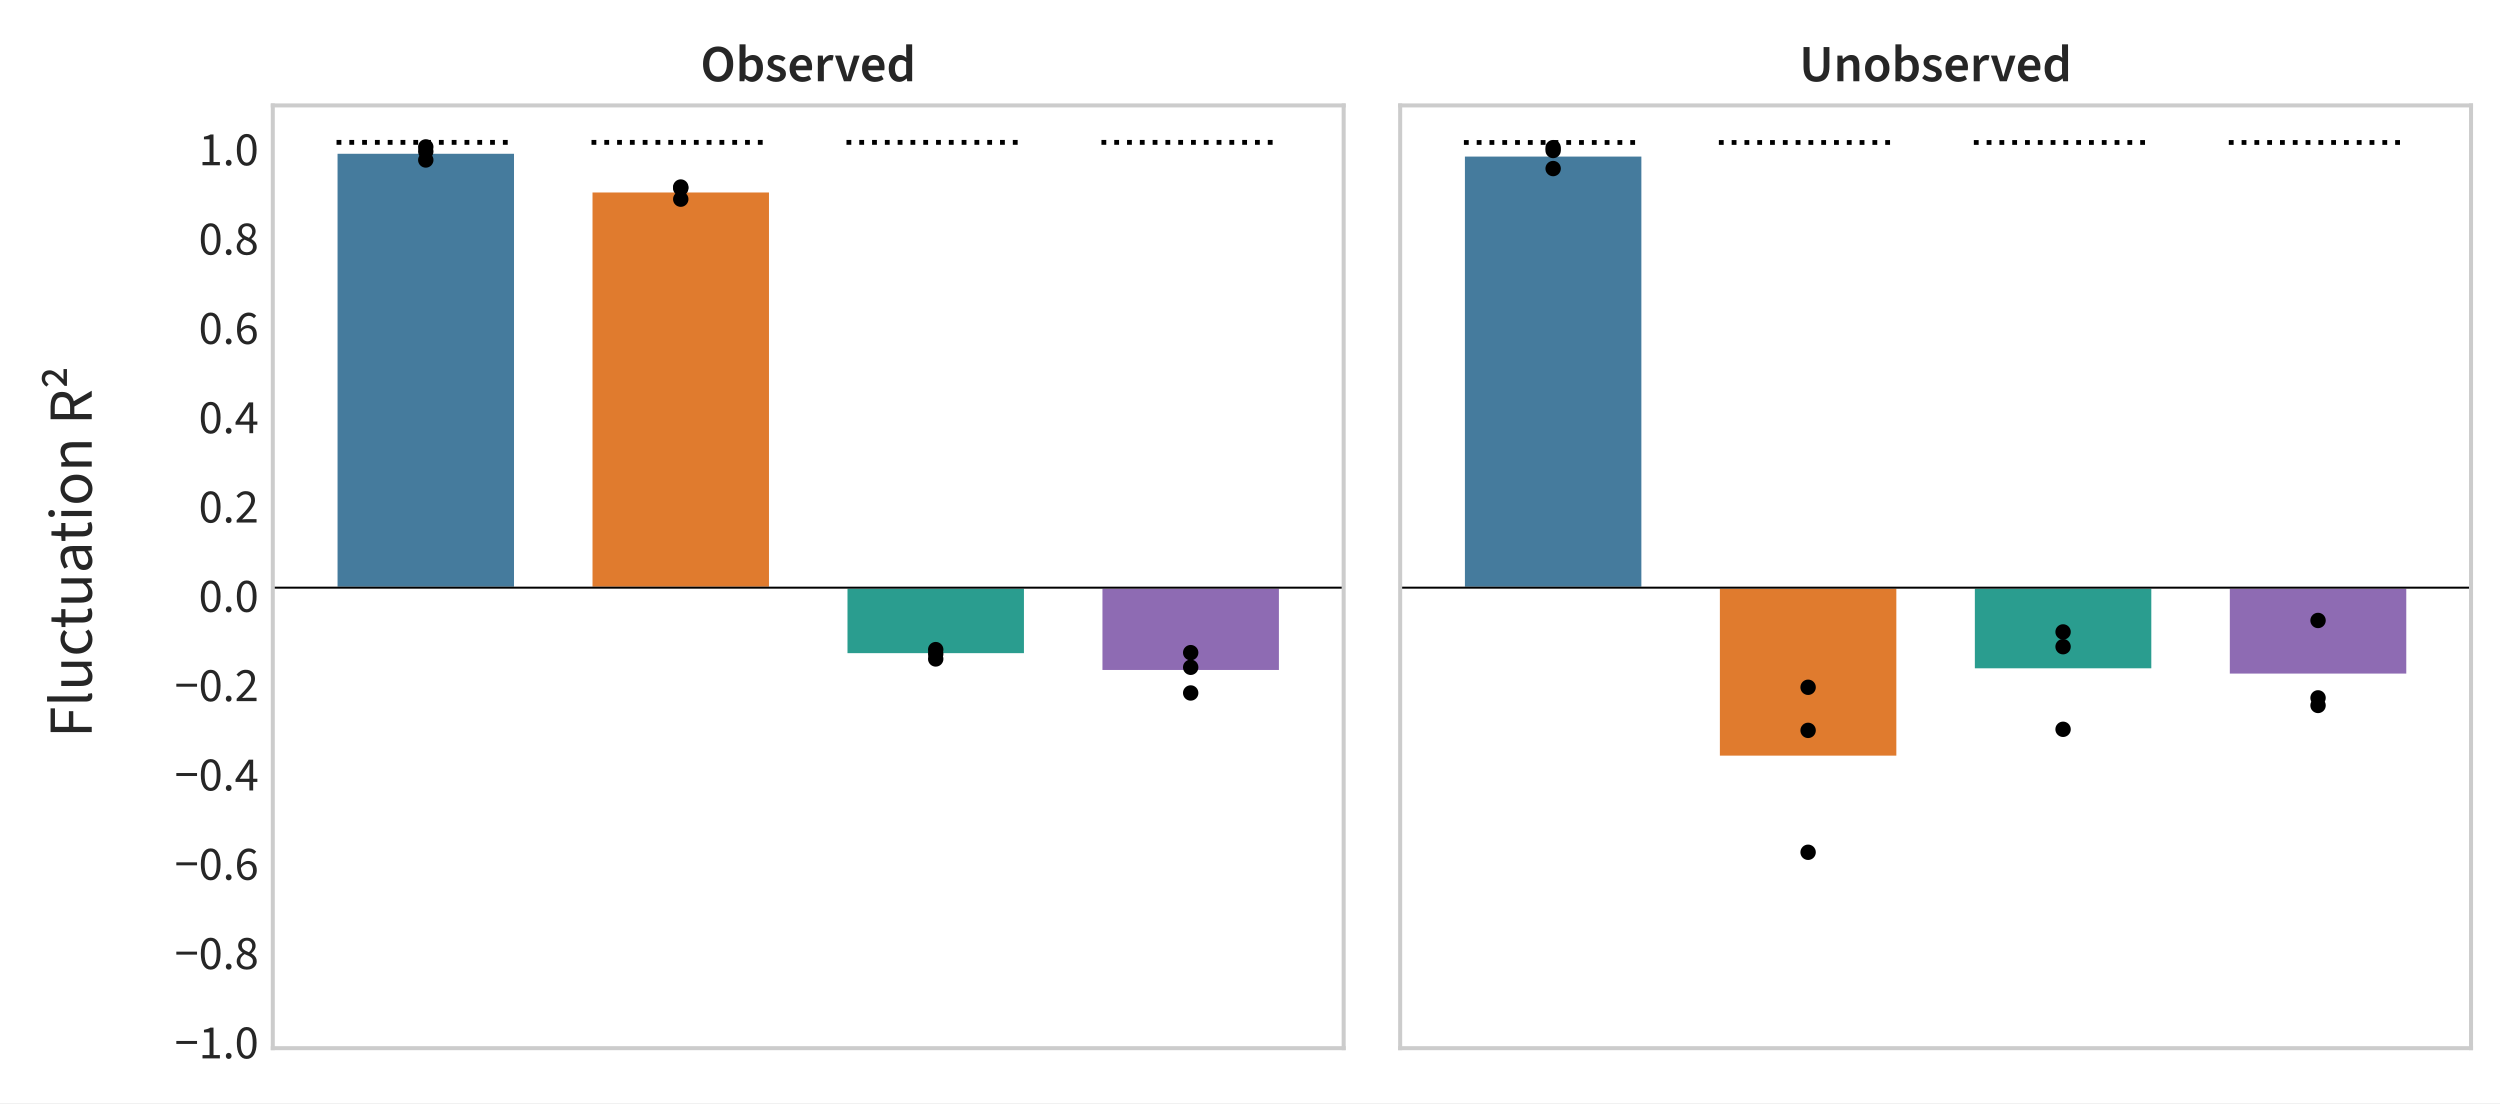
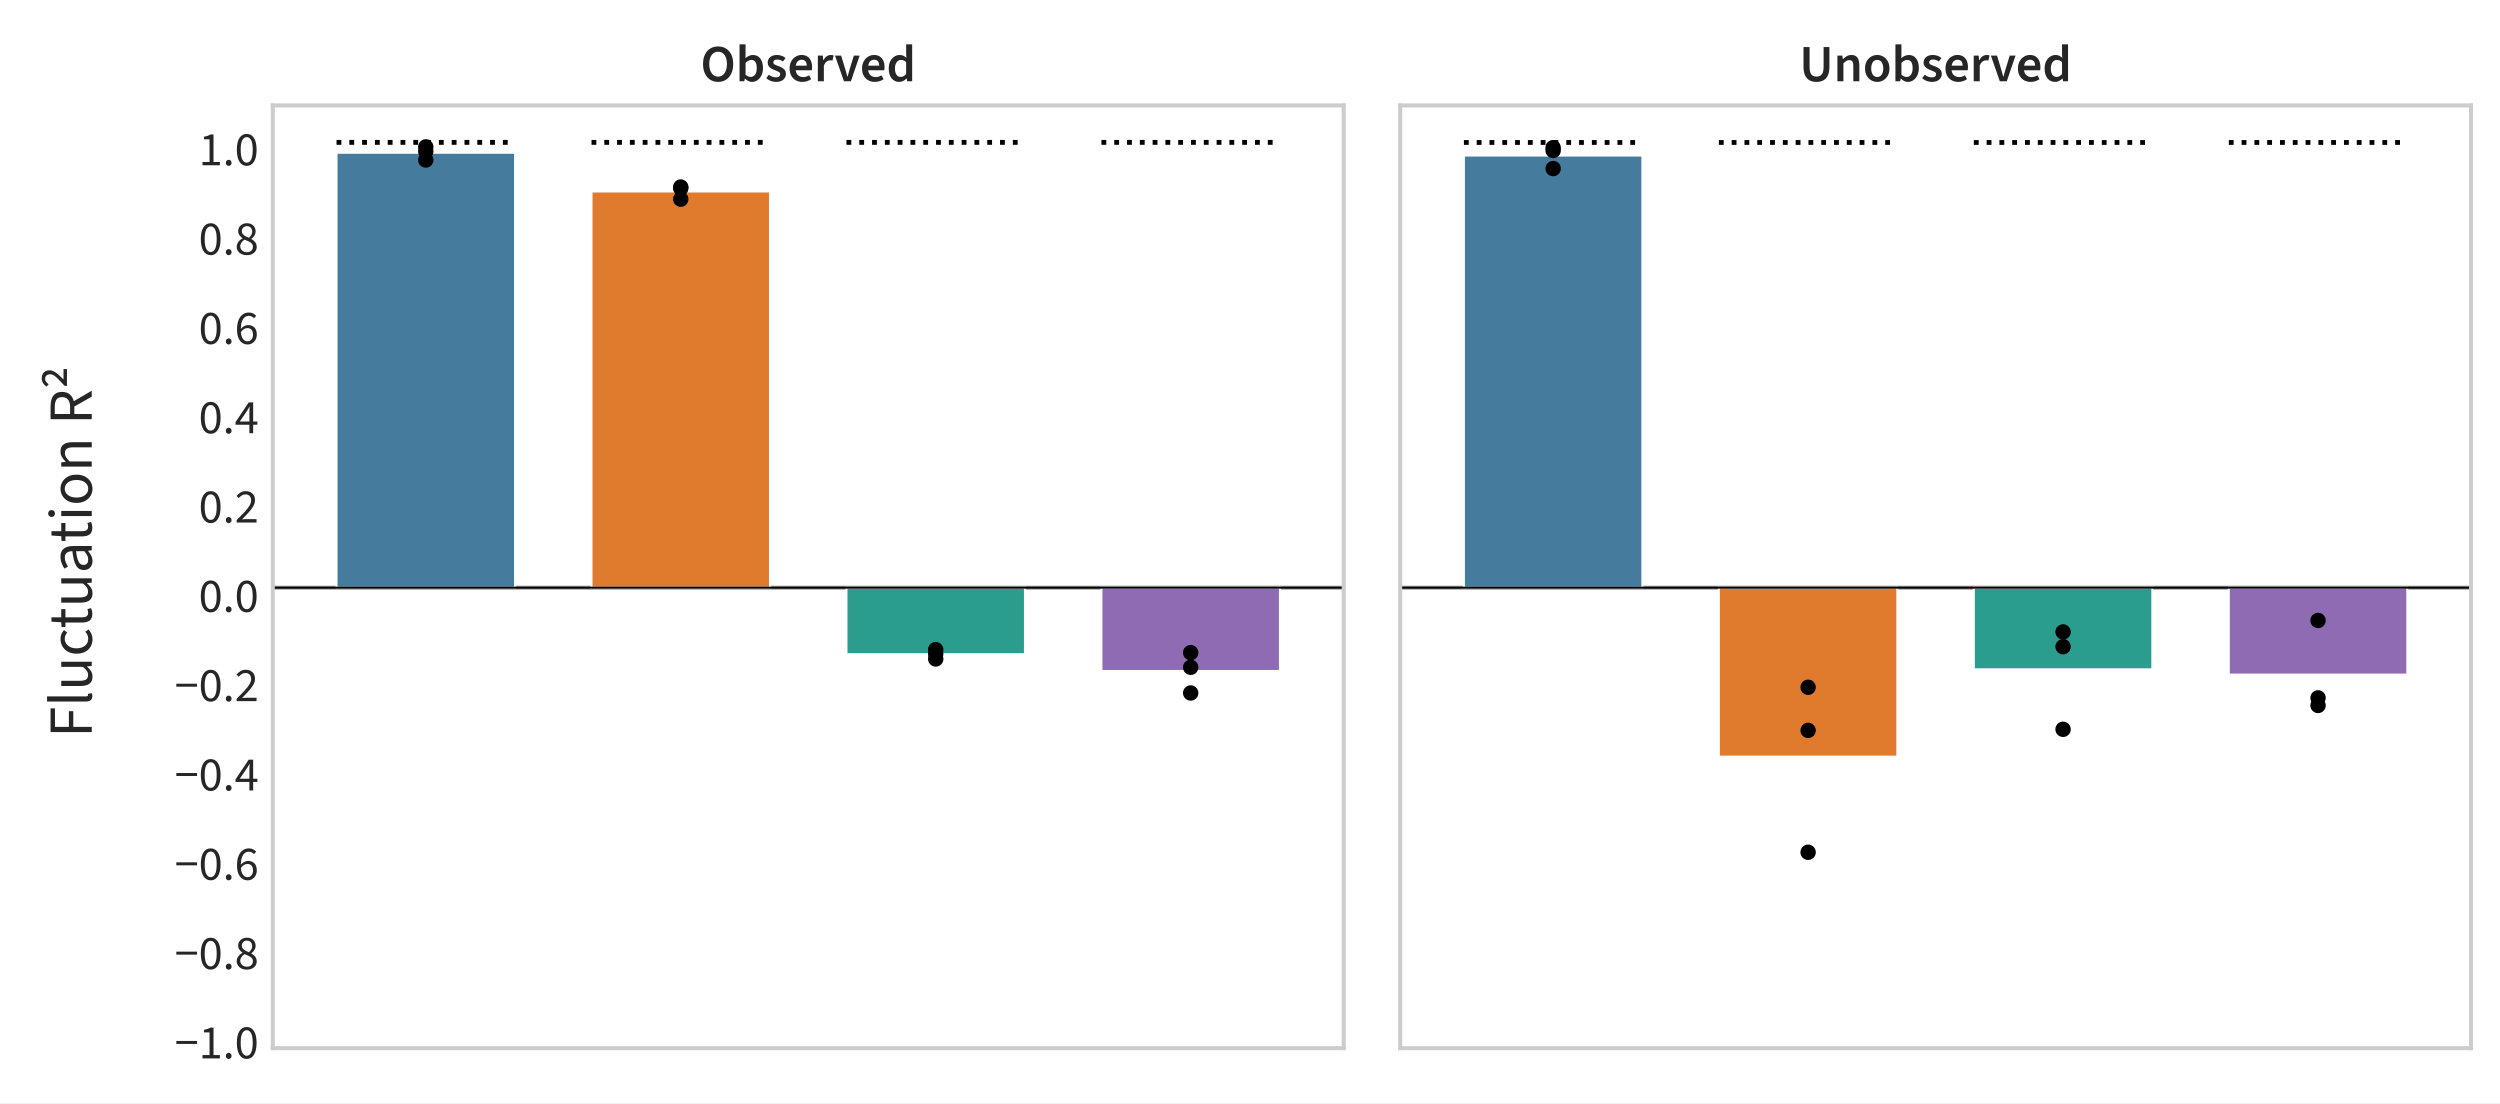
<svg xmlns="http://www.w3.org/2000/svg" xmlns:xlink="http://www.w3.org/1999/xlink" width="621.288pt" height="274.135pt" viewBox="0 0 621.288 274.135" version="1.1">
  <defs>
    <style type="text/css">*{stroke-linejoin: round; stroke-linecap: butt}</style>
  </defs>
  <g id="figure_1">
    <g id="patch_1">
      <path d="M 0 274.135  L 621.288 274.135  L 621.288 0  L 0 0  z " style="fill: #ffffff" />
    </g>
    <g id="axes_1">
      <g id="patch_2">
        <path d="M 67.794 260.486  L 333.921 260.486  L 333.921 26.2  L 67.794 26.2  z " style="fill: #ffffff" />
      </g>
+       <g id="line2d_1">
+         <path d="M 67.794 146.05  L 333.921 146.05  " clip-path="url(#p1974d53596)" style="fill: none; stroke: #9e9e9e; stroke-linecap: round" />
+       </g>
      <g id="matplotlib.axis_1">
        <g id="xtick_1">
-           <g id="line2d_1" />
+           <g id="line2d_2" />
        </g>
        <g id="xtick_2">
-           <g id="line2d_2" />
+           <g id="line2d_3" />
        </g>
        <g id="xtick_3">
-           <g id="line2d_3" />
+           <g id="line2d_4" />
        </g>
        <g id="xtick_4">
-           <g id="line2d_4" />
+           <g id="line2d_5" />
        </g>
      </g>
      <g id="matplotlib.axis_2">
        <g id="ytick_1">
-           <g id="line2d_5" />
+           <g id="line2d_6" />
          <g id="text_1">
            <g style="fill: #262626" transform="translate(43.41172 263.0229) scale(0.12 -0.12)">
              <defs>
                <path id="SourceSans3-Regular-873" d="M 218 1914  L 218 2310  L 2963 2310  L 2963 1914  L 218 1914  z " transform="scale(0.015625)" />
                <path id="SourceSans3-Regular-536" d="M 506 0  L 506 435  L 1440 435  L 1440 3443  L 698 3443  L 698 3782  Q 979 3834 1187 3907  Q 1395 3981 1562 4083  L 1965 4083  L 1965 435  L 2810 435  L 2810 0  L 506 0  z " transform="scale(0.015625)" />
                <path id="SourceSans3-Regular-56b" d="M 800 -77  Q 640 -77 528 35  Q 416 147 416 320  Q 416 506 528 618  Q 640 730 800 730  Q 954 730 1066 618  Q 1178 506 1178 320  Q 1178 147 1066 35  Q 954 -77 800 -77  z " transform="scale(0.015625)" />
                <path id="SourceSans3-Regular-535" d="M 1594 -77  Q 979 -77 630 476  Q 282 1030 282 2054  Q 282 3085 630 3622  Q 979 4160 1594 4160  Q 2202 4160 2550 3622  Q 2899 3085 2899 2054  Q 2899 1030 2550 476  Q 2202 -77 1594 -77  z M 1594 346  Q 1952 346 2169 752  Q 2387 1158 2387 2054  Q 2387 2950 2169 3344  Q 1952 3738 1594 3738  Q 1235 3738 1014 3344  Q 794 2950 794 2054  Q 794 1158 1014 752  Q 1235 346 1594 346  z " transform="scale(0.015625)" />
              </defs>
              <use xlink:href="#SourceSans3-Regular-873" />
              <use xlink:href="#SourceSans3-Regular-536" transform="translate(49.70312 0)" />
              <use xlink:href="#SourceSans3-Regular-56b" transform="translate(99.40625 0)" />
              <use xlink:href="#SourceSans3-Regular-535" transform="translate(124.3125 0)" />
            </g>
          </g>
        </g>
        <g id="ytick_2">
-           <g id="line2d_6" />
+           <g id="line2d_7" />
          <g id="text_2">
            <g style="fill: #262626" transform="translate(43.41172 240.8284) scale(0.12 -0.12)">
              <defs>
                <path id="SourceSans3-Regular-53d" d="M 1600 -77  Q 1216 -77 915 67  Q 614 211 438 467  Q 262 723 262 1043  Q 262 1312 374 1520  Q 486 1728 662 1885  Q 838 2042 1030 2144  L 1030 2170  Q 806 2330 633 2560  Q 461 2790 461 3110  Q 461 3424 614 3661  Q 768 3898 1030 4029  Q 1293 4160 1619 4160  Q 2150 4160 2460 3853  Q 2771 3546 2771 3072  Q 2771 2861 2681 2672  Q 2592 2483 2464 2332  Q 2336 2182 2208 2086  L 2208 2061  Q 2394 1958 2554 1817  Q 2714 1677 2816 1481  Q 2918 1286 2918 1011  Q 2918 710 2755 460  Q 2592 211 2294 67  Q 1997 -77 1600 -77  z M 1888 2227  Q 2093 2413 2205 2617  Q 2317 2822 2317 3046  Q 2317 3347 2131 3558  Q 1946 3770 1606 3770  Q 1325 3770 1136 3590  Q 947 3411 947 3110  Q 947 2867 1078 2707  Q 1210 2547 1427 2435  Q 1645 2323 1888 2227  z M 1613 314  Q 1971 314 2192 515  Q 2413 717 2413 1030  Q 2413 1293 2259 1459  Q 2106 1626 1853 1747  Q 1600 1869 1306 1984  Q 1062 1824 899 1600  Q 736 1376 736 1094  Q 736 755 989 534  Q 1242 314 1613 314  z " transform="scale(0.015625)" />
              </defs>
              <use xlink:href="#SourceSans3-Regular-873" />
              <use xlink:href="#SourceSans3-Regular-535" transform="translate(49.70312 0)" />
              <use xlink:href="#SourceSans3-Regular-56b" transform="translate(99.40625 0)" />
              <use xlink:href="#SourceSans3-Regular-53d" transform="translate(124.3125 0)" />
            </g>
          </g>
        </g>
        <g id="ytick_3">
-           <g id="line2d_7" />
+           <g id="line2d_8" />
          <g id="text_3">
            <g style="fill: #262626" transform="translate(43.41172 218.6339) scale(0.12 -0.12)">
              <defs>
                <path id="SourceSans3-Regular-53b" d="M 1670 2099  Q 1472 2099 1241 1971  Q 1011 1843 819 1562  Q 870 966 1097 652  Q 1325 339 1715 339  Q 2016 339 2221 585  Q 2426 832 2426 1235  Q 2426 1632 2237 1865  Q 2048 2099 1670 2099  z M 1715 -77  Q 1318 -77 998 140  Q 678 358 492 796  Q 307 1235 307 1888  Q 307 2707 528 3206  Q 749 3706 1104 3933  Q 1459 4160 1862 4160  Q 2195 4160 2435 4035  Q 2675 3910 2848 3725  L 2554 3398  Q 2432 3546 2253 3632  Q 2074 3718 1882 3718  Q 1594 3718 1357 3555  Q 1120 3392 969 3011  Q 819 2630 806 1984  Q 998 2221 1254 2358  Q 1510 2496 1760 2496  Q 2291 2496 2608 2179  Q 2925 1862 2925 1235  Q 2925 845 2758 550  Q 2592 256 2320 89  Q 2048 -77 1715 -77  z " transform="scale(0.015625)" />
              </defs>
              <use xlink:href="#SourceSans3-Regular-873" />
              <use xlink:href="#SourceSans3-Regular-535" transform="translate(49.70312 0)" />
              <use xlink:href="#SourceSans3-Regular-56b" transform="translate(99.40625 0)" />
              <use xlink:href="#SourceSans3-Regular-53b" transform="translate(124.3125 0)" />
            </g>
          </g>
        </g>
        <g id="ytick_4">
-           <g id="line2d_8" />
+           <g id="line2d_9" />
          <g id="text_4">
            <g style="fill: #262626" transform="translate(43.41172 196.4394) scale(0.12 -0.12)">
              <defs>
                <path id="SourceSans3-Regular-539" d="M 666 1549  L 1946 1549  L 1946 2733  Q 1946 2899 1958 3129  Q 1971 3360 1978 3520  L 1952 3520  Q 1875 3373 1792 3232  Q 1709 3091 1619 2944  L 666 1549  z M 1946 0  L 1946 1126  L 109 1126  L 109 1472  L 1856 4083  L 2445 4083  L 2445 1549  L 3002 1549  L 3002 1126  L 2445 1126  L 2445 0  L 1946 0  z " transform="scale(0.015625)" />
              </defs>
              <use xlink:href="#SourceSans3-Regular-873" />
              <use xlink:href="#SourceSans3-Regular-535" transform="translate(49.70312 0)" />
              <use xlink:href="#SourceSans3-Regular-56b" transform="translate(99.40625 0)" />
              <use xlink:href="#SourceSans3-Regular-539" transform="translate(124.3125 0)" />
            </g>
          </g>
        </g>
        <g id="ytick_5">
-           <g id="line2d_9" />
+           <g id="line2d_10" />
          <g id="text_5">
            <g style="fill: #262626" transform="translate(43.41172 174.2448) scale(0.12 -0.12)">
              <defs>
                <path id="SourceSans3-Regular-537" d="M 256 0  L 256 320  Q 870 922 1299 1386  Q 1728 1850 1952 2227  Q 2176 2605 2176 2931  Q 2176 3283 1984 3507  Q 1792 3731 1402 3731  Q 1146 3731 928 3587  Q 710 3443 531 3238  L 237 3526  Q 493 3814 784 3987  Q 1075 4160 1466 4160  Q 2035 4160 2361 3830  Q 2688 3501 2688 2963  Q 2688 2566 2467 2176  Q 2246 1786 1862 1357  Q 1478 928 979 416  Q 1146 429 1325 441  Q 1504 454 1664 454  L 2893 454  L 2893 0  L 256 0  z " transform="scale(0.015625)" />
              </defs>
              <use xlink:href="#SourceSans3-Regular-873" />
              <use xlink:href="#SourceSans3-Regular-535" transform="translate(49.70312 0)" />
              <use xlink:href="#SourceSans3-Regular-56b" transform="translate(99.40625 0)" />
              <use xlink:href="#SourceSans3-Regular-537" transform="translate(124.3125 0)" />
            </g>
          </g>
        </g>
        <g id="ytick_6">
-           <g id="line2d_10" />
+           <g id="line2d_11" />
          <g id="text_6">
            <g style="fill: #262626" transform="translate(49.3761 152.0503) scale(0.12 -0.12)">
              <use xlink:href="#SourceSans3-Regular-535" />
              <use xlink:href="#SourceSans3-Regular-56b" transform="translate(49.70312 0)" />
              <use xlink:href="#SourceSans3-Regular-535" transform="translate(74.60938 0)" />
            </g>
          </g>
        </g>
        <g id="ytick_7">
-           <g id="line2d_11" />
+           <g id="line2d_12" />
          <g id="text_7">
            <g style="fill: #262626" transform="translate(49.3761 129.8558) scale(0.12 -0.12)">
              <use xlink:href="#SourceSans3-Regular-535" />
              <use xlink:href="#SourceSans3-Regular-56b" transform="translate(49.70312 0)" />
              <use xlink:href="#SourceSans3-Regular-537" transform="translate(74.60938 0)" />
            </g>
          </g>
        </g>
        <g id="ytick_8">
-           <g id="line2d_12" />
+           <g id="line2d_13" />
          <g id="text_8">
            <g style="fill: #262626" transform="translate(49.3761 107.6613) scale(0.12 -0.12)">
              <use xlink:href="#SourceSans3-Regular-535" />
              <use xlink:href="#SourceSans3-Regular-56b" transform="translate(49.70312 0)" />
              <use xlink:href="#SourceSans3-Regular-539" transform="translate(74.60938 0)" />
            </g>
          </g>
        </g>
        <g id="ytick_9">
-           <g id="line2d_13" />
+           <g id="line2d_14" />
          <g id="text_9">
            <g style="fill: #262626" transform="translate(49.3761 85.46682) scale(0.12 -0.12)">
              <use xlink:href="#SourceSans3-Regular-535" />
              <use xlink:href="#SourceSans3-Regular-56b" transform="translate(49.70312 0)" />
              <use xlink:href="#SourceSans3-Regular-53b" transform="translate(74.60938 0)" />
            </g>
          </g>
        </g>
        <g id="ytick_10">
-           <g id="line2d_14" />
+           <g id="line2d_15" />
          <g id="text_10">
            <g style="fill: #262626" transform="translate(49.3761 63.27231) scale(0.12 -0.12)">
              <use xlink:href="#SourceSans3-Regular-535" />
              <use xlink:href="#SourceSans3-Regular-56b" transform="translate(49.70312 0)" />
              <use xlink:href="#SourceSans3-Regular-53d" transform="translate(74.60938 0)" />
            </g>
          </g>
        </g>
        <g id="ytick_11">
-           <g id="line2d_15" />
+           <g id="line2d_16" />
          <g id="text_11">
            <g style="fill: #262626" transform="translate(49.3761 41.0778) scale(0.12 -0.12)">
              <use xlink:href="#SourceSans3-Regular-536" />
              <use xlink:href="#SourceSans3-Regular-56b" transform="translate(49.70312 0)" />
              <use xlink:href="#SourceSans3-Regular-535" transform="translate(74.60938 0)" />
            </g>
          </g>
        </g>
      </g>
      <g id="patch_3">
-         <path d="M 83.635 146.05  L 127.989 146.05  L 127.989 37.966  L 83.635 37.966  z " clip-path="url(#p32237f4e9d)" style="fill: #457b9d; stroke: #ffffff; stroke-width: 0.5; stroke-linejoin: miter" />
+         <path d="M 83.635 146.05  L 127.989 146.05  L 127.989 37.966  L 83.635 37.966  z " clip-path="url(#p1974d53596)" style="fill: #457b9d; stroke: #ffffff; stroke-width: 0.5; stroke-linejoin: miter" />
      </g>
      <g id="patch_4">
-         <path d="M 146.998 146.05  L 191.353 146.05  L 191.353 47.585  L 146.998 47.585  z " clip-path="url(#p32237f4e9d)" style="fill: #e07b2e; stroke: #ffffff; stroke-width: 0.5; stroke-linejoin: miter" />
+         <path d="M 146.998 146.05  L 191.353 146.05  L 191.353 47.585  L 146.998 47.585  z " clip-path="url(#p1974d53596)" style="fill: #e07b2e; stroke: #ffffff; stroke-width: 0.5; stroke-linejoin: miter" />
      </g>
      <g id="patch_5">
-         <path d="M 210.362 146.05  L 254.716 146.05  L 254.716 162.569  L 210.362 162.569  z " clip-path="url(#p32237f4e9d)" style="fill: #2a9d8f; stroke: #ffffff; stroke-width: 0.5; stroke-linejoin: miter" />
+         <path d="M 210.362 146.05  L 254.716 146.05  L 254.716 162.569  L 210.362 162.569  z " clip-path="url(#p1974d53596)" style="fill: #2a9d8f; stroke: #ffffff; stroke-width: 0.5; stroke-linejoin: miter" />
      </g>
      <g id="patch_6">
-         <path d="M 273.725 146.05  L 318.08 146.05  L 318.08 166.748  L 273.725 166.748  z " clip-path="url(#p32237f4e9d)" style="fill: #8e6bb3; stroke: #ffffff; stroke-width: 0.5; stroke-linejoin: miter" />
+         <path d="M 273.725 146.05  L 318.08 146.05  L 318.08 166.748  L 273.725 166.748  z " clip-path="url(#p1974d53596)" style="fill: #8e6bb3; stroke: #ffffff; stroke-width: 0.5; stroke-linejoin: miter" />
      </g>
      <g id="LineCollection_1">
-         <path d="M 83.635 35.378  L 127.989 35.378  " clip-path="url(#p32237f4e9d)" style="fill: none; stroke-dasharray: 1.2,1.98; stroke-dashoffset: 0; stroke: #000000; stroke-width: 1.2" />
+         <path d="M 83.635 35.378  L 127.989 35.378  " clip-path="url(#p1974d53596)" style="fill: none; stroke-dasharray: 1.2,1.98; stroke-dashoffset: 0; stroke: #000000; stroke-width: 1.2" />
      </g>
      <g id="LineCollection_2">
-         <path d="M 146.998 35.378  L 191.353 35.378  " clip-path="url(#p32237f4e9d)" style="fill: none; stroke-dasharray: 1.2,1.98; stroke-dashoffset: 0; stroke: #000000; stroke-width: 1.2" />
+         <path d="M 146.998 35.378  L 191.353 35.378  " clip-path="url(#p1974d53596)" style="fill: none; stroke-dasharray: 1.2,1.98; stroke-dashoffset: 0; stroke: #000000; stroke-width: 1.2" />
      </g>
      <g id="LineCollection_3">
-         <path d="M 210.362 35.378  L 254.716 35.378  " clip-path="url(#p32237f4e9d)" style="fill: none; stroke-dasharray: 1.2,1.98; stroke-dashoffset: 0; stroke: #000000; stroke-width: 1.2" />
+         <path d="M 210.362 35.378  L 254.716 35.378  " clip-path="url(#p1974d53596)" style="fill: none; stroke-dasharray: 1.2,1.98; stroke-dashoffset: 0; stroke: #000000; stroke-width: 1.2" />
      </g>
      <g id="LineCollection_4">
-         <path d="M 273.725 35.378  L 318.08 35.378  " clip-path="url(#p32237f4e9d)" style="fill: none; stroke-dasharray: 1.2,1.98; stroke-dashoffset: 0; stroke: #000000; stroke-width: 1.2" />
-       </g>
-       <g id="line2d_16">
-         <path d="M 67.794 146.05  L 333.921 146.05  " clip-path="url(#p32237f4e9d)" style="fill: none; stroke: #000000; stroke-width: 0.5; stroke-linecap: round" />
+         <path d="M 273.725 35.378  L 318.08 35.378  " clip-path="url(#p1974d53596)" style="fill: none; stroke-dasharray: 1.2,1.98; stroke-dashoffset: 0; stroke: #000000; stroke-width: 1.2" />
+       </g>
+       <g id="line2d_17">
+         <path d="M 67.794 146.05  L 333.921 146.05  " clip-path="url(#p1974d53596)" style="fill: none; stroke: #000000; stroke-width: 0.5; stroke-linecap: round" />
      </g>
      <g id="patch_7">
        <path d="M 67.794 260.486  L 67.794 26.2  " style="fill: none; stroke: #cccccc; stroke-linejoin: miter; stroke-linecap: square" />
      </g>
      <g id="patch_8">
        <path d="M 333.921 260.486  L 333.921 26.2  " style="fill: none; stroke: #cccccc; stroke-linejoin: miter; stroke-linecap: square" />
      </g>
      <g id="patch_9">
        <path d="M 67.794 260.486  L 333.921 260.486  " style="fill: none; stroke: #cccccc; stroke-linejoin: miter; stroke-linecap: square" />
      </g>
      <g id="patch_10">
        <path d="M 67.794 26.2  L 333.921 26.2  " style="fill: none; stroke: #cccccc; stroke-linejoin: miter; stroke-linecap: square" />
      </g>
      <g id="PathCollection_1">
        <defs>
-           <path id="mf113f9ce7e" d="M 0 1.414  C 0.375 1.414 0.735 1.265 1 1  C 1.265 0.735 1.414 0.375 1.414 0  C 1.414 -0.375 1.265 -0.735 1 -1  C 0.735 -1.265 0.375 -1.414 0 -1.414  C -0.375 -1.414 -0.735 -1.265 -1 -1  C -1.265 -0.735 -1.414 -0.375 -1.414 0  C -1.414 0.375 -1.265 0.735 -1 1  C -0.735 1.265 -0.375 1.414 0 1.414  z " style="stroke: #000000" />
+           <path id="me113f1170d" d="M 0 1.414  C 0.375 1.414 0.735 1.265 1 1  C 1.265 0.735 1.414 0.375 1.414 0  C 1.414 -0.375 1.265 -0.735 1 -1  C 0.735 -1.265 0.375 -1.414 0 -1.414  C -0.375 -1.414 -0.735 -1.265 -1 -1  C -1.265 -0.735 -1.414 -0.375 -1.414 0  C -1.414 0.375 -1.265 0.735 -1 1  C -0.735 1.265 -0.375 1.414 0 1.414  z " style="stroke: #000000" />
        </defs>
-         <g clip-path="url(#p32237f4e9d)">
-           <use xlink:href="#mf113f9ce7e" x="105.812" y="37.63" style="stroke: #000000" />
-           <use xlink:href="#mf113f9ce7e" x="105.812" y="39.759" style="stroke: #000000" />
-           <use xlink:href="#mf113f9ce7e" x="105.812" y="36.51" style="stroke: #000000" />
+         <g clip-path="url(#p1974d53596)">
+           <use xlink:href="#me113f1170d" x="105.812" y="37.63" style="stroke: #000000" />
+           <use xlink:href="#me113f1170d" x="105.812" y="39.759" style="stroke: #000000" />
+           <use xlink:href="#me113f1170d" x="105.812" y="36.51" style="stroke: #000000" />
        </g>
      </g>
      <g id="PathCollection_2">
-         <g clip-path="url(#p32237f4e9d)">
-           <use xlink:href="#mf113f9ce7e" x="169.175" y="46.779" style="stroke: #000000" />
-           <use xlink:href="#mf113f9ce7e" x="169.175" y="46.48" style="stroke: #000000" />
-           <use xlink:href="#mf113f9ce7e" x="169.175" y="49.495" style="stroke: #000000" />
+         <g clip-path="url(#p1974d53596)">
+           <use xlink:href="#me113f1170d" x="169.175" y="46.779" style="stroke: #000000" />
+           <use xlink:href="#me113f1170d" x="169.175" y="46.48" style="stroke: #000000" />
+           <use xlink:href="#me113f1170d" x="169.175" y="49.495" style="stroke: #000000" />
        </g>
      </g>
      <g id="PathCollection_3">
-         <g clip-path="url(#p32237f4e9d)">
-           <use xlink:href="#mf113f9ce7e" x="232.539" y="161.44" style="stroke: #000000" />
-           <use xlink:href="#mf113f9ce7e" x="232.539" y="163.757" style="stroke: #000000" />
-           <use xlink:href="#mf113f9ce7e" x="232.539" y="162.508" style="stroke: #000000" />
+         <g clip-path="url(#p1974d53596)">
+           <use xlink:href="#me113f1170d" x="232.539" y="161.44" style="stroke: #000000" />
+           <use xlink:href="#me113f1170d" x="232.539" y="163.757" style="stroke: #000000" />
+           <use xlink:href="#me113f1170d" x="232.539" y="162.508" style="stroke: #000000" />
        </g>
      </g>
      <g id="PathCollection_4">
-         <g clip-path="url(#p32237f4e9d)">
-           <use xlink:href="#mf113f9ce7e" x="295.903" y="162.194" style="stroke: #000000" />
-           <use xlink:href="#mf113f9ce7e" x="295.903" y="172.216" style="stroke: #000000" />
-           <use xlink:href="#mf113f9ce7e" x="295.903" y="165.832" style="stroke: #000000" />
+         <g clip-path="url(#p1974d53596)">
+           <use xlink:href="#me113f1170d" x="295.903" y="162.194" style="stroke: #000000" />
+           <use xlink:href="#me113f1170d" x="295.903" y="172.216" style="stroke: #000000" />
+           <use xlink:href="#me113f1170d" x="295.903" y="165.832" style="stroke: #000000" />
        </g>
      </g>
      <g id="text_12">
        <g style="fill: #262626" transform="translate(174.0772 20.2) scale(0.13 -0.13)">
          <defs>
            <path id="SourceSans3-Semibold-10" d="M 2157 -77  Q 1613 -77 1197 188  Q 781 454 547 944  Q 314 1434 314 2112  Q 314 2790 547 3270  Q 781 3750 1197 4006  Q 1613 4262 2157 4262  Q 2707 4262 3123 4006  Q 3539 3750 3772 3270  Q 4006 2790 4006 2112  Q 4006 1434 3772 944  Q 3539 454 3123 188  Q 2707 -77 2157 -77  z M 2157 570  Q 2650 570 2944 989  Q 3238 1408 3238 2112  Q 3238 2816 2944 3216  Q 2650 3616 2157 3616  Q 1664 3616 1369 3216  Q 1075 2816 1075 2112  Q 1075 1408 1369 989  Q 1664 570 2157 570  z " transform="scale(0.015625)" />
            <path id="SourceSans3-Semibold-1d" d="M 1990 -77  Q 1542 -77 1133 333  L 1114 333  L 1050 0  L 467 0  L 467 4518  L 1203 4518  L 1203 3354  L 1184 2829  Q 1382 3002 1619 3110  Q 1856 3219 2093 3219  Q 2682 3219 3008 2784  Q 3334 2349 3334 1626  Q 3334 1088 3142 707  Q 2950 326 2646 124  Q 2342 -77 1990 -77  z M 1837 531  Q 2150 531 2361 806  Q 2573 1082 2573 1613  Q 2573 2086 2413 2348  Q 2253 2611 1894 2611  Q 1562 2611 1203 2259  L 1203 794  Q 1370 653 1533 592  Q 1696 531 1837 531  z " transform="scale(0.015625)" />
            <path id="SourceSans3-Semibold-2e" d="M 1344 -77  Q 1018 -77 701 44  Q 384 166 154 384  L 480 806  Q 685 634 905 557  Q 1126 480 1370 480  Q 1626 480 1747 589  Q 1869 698 1869 858  Q 1869 1056 1670 1158  Q 1472 1261 1210 1357  Q 986 1440 784 1558  Q 582 1677 457 1853  Q 333 2029 333 2278  Q 333 2694 640 2956  Q 947 3219 1472 3219  Q 1792 3219 2061 3113  Q 2330 3008 2522 2842  L 2195 2426  Q 1862 2662 1491 2662  Q 1254 2662 1139 2563  Q 1024 2464 1024 2317  Q 1024 2144 1190 2051  Q 1357 1958 1651 1856  Q 1894 1773 2102 1654  Q 2310 1536 2438 1353  Q 2566 1171 2566 896  Q 2566 493 2252 208  Q 1939 -77 1344 -77  z " transform="scale(0.015625)" />
            <path id="SourceSans3-Semibold-20" d="M 1728 2637  Q 1498 2637 1290 2480  Q 1082 2323 1011 1907  L 2355 1907  Q 2355 2246 2201 2441  Q 2048 2637 1728 2637  z M 1818 -77  Q 1376 -77 1021 118  Q 666 314 461 682  Q 256 1050 256 1574  Q 256 2086 467 2454  Q 678 2822 1011 3020  Q 1344 3219 1715 3219  Q 2144 3219 2432 3027  Q 2720 2835 2864 2499  Q 3008 2163 3008 1728  Q 3008 1517 2970 1344  L 998 1344  Q 1062 915 1321 713  Q 1581 512 1907 512  Q 2298 512 2637 730  L 2893 256  Q 2675 102 2396 12  Q 2118 -77 1818 -77  z " transform="scale(0.015625)" />
            <path id="SourceSans3-Semibold-2d" d="M 467 0  L 467 3142  L 1075 3142  L 1126 2586  L 1152 2586  Q 1318 2893 1552 3056  Q 1786 3219 2042 3219  Q 2266 3219 2400 3155  L 2253 2528  Q 2176 2547 2112 2556  Q 2048 2566 1946 2566  Q 1760 2566 1555 2422  Q 1350 2278 1203 1920  L 1203 0  L 467 0  z " transform="scale(0.015625)" />
            <path id="SourceSans3-Semibold-31" d="M 1171 0  L 77 3142  L 826 3142  L 1325 1510  Q 1389 1280 1456 1043  Q 1523 806 1587 563  L 1613 563  Q 1683 806 1750 1043  Q 1818 1280 1882 1510  L 2381 3142  L 3091 3142  L 2022 0  L 1171 0  z " transform="scale(0.015625)" />
            <path id="SourceSans3-Semibold-1f" d="M 1568 -77  Q 979 -77 627 358  Q 275 794 275 1568  Q 275 2080 464 2451  Q 653 2822 960 3020  Q 1267 3219 1606 3219  Q 1875 3219 2064 3126  Q 2253 3034 2432 2874  L 2406 3379  L 2406 4518  L 3142 4518  L 3142 0  L 2534 0  L 2483 339  L 2458 339  Q 2285 166 2054 44  Q 1824 -77 1568 -77  z M 1747 531  Q 2099 531 2406 883  L 2406 2349  Q 2246 2496 2086 2553  Q 1926 2611 1766 2611  Q 1466 2611 1251 2339  Q 1037 2067 1037 1574  Q 1037 1069 1222 800  Q 1408 531 1747 531  z " transform="scale(0.015625)" />
          </defs>
          <use xlink:href="#SourceSans3-Semibold-10" />
          <use xlink:href="#SourceSans3-Semibold-1d" transform="translate(67.40625 0)" />
          <use xlink:href="#SourceSans3-Semibold-2e" transform="translate(123.2969 0)" />
          <use xlink:href="#SourceSans3-Semibold-20" transform="translate(166.3906 0)" />
          <use xlink:href="#SourceSans3-Semibold-2d" transform="translate(217.0938 0)" />
          <use xlink:href="#SourceSans3-Semibold-31" transform="translate(255.9844 0)" />
          <use xlink:href="#SourceSans3-Semibold-20" transform="translate(304.8906 0)" />
          <use xlink:href="#SourceSans3-Semibold-1f" transform="translate(355.5938 0)" />
        </g>
      </g>
    </g>
    <g id="axes_2">
      <g id="patch_11">
        <path d="M 347.961 260.486  L 614.088 260.486  L 614.088 26.2  L 347.961 26.2  z " style="fill: #ffffff" />
      </g>
+       <g id="line2d_18">
+         <path d="M 347.961 146.05  L 614.088 146.05  " clip-path="url(#p6b38edd96f)" style="fill: none; stroke: #9e9e9e; stroke-linecap: round" />
+       </g>
      <g id="matplotlib.axis_3">
        <g id="xtick_5">
-           <g id="line2d_17" />
+           <g id="line2d_19" />
        </g>
        <g id="xtick_6">
-           <g id="line2d_18" />
+           <g id="line2d_20" />
        </g>
        <g id="xtick_7">
-           <g id="line2d_19" />
+           <g id="line2d_21" />
        </g>
        <g id="xtick_8">
-           <g id="line2d_20" />
+           <g id="line2d_22" />
        </g>
      </g>
      <g id="matplotlib.axis_4">
        <g id="ytick_12">
-           <g id="line2d_21" />
+           <g id="line2d_23" />
        </g>
        <g id="ytick_13">
-           <g id="line2d_22" />
+           <g id="line2d_24" />
        </g>
        <g id="ytick_14">
-           <g id="line2d_23" />
+           <g id="line2d_25" />
        </g>
        <g id="ytick_15">
-           <g id="line2d_24" />
+           <g id="line2d_26" />
        </g>
        <g id="ytick_16">
-           <g id="line2d_25" />
+           <g id="line2d_27" />
        </g>
        <g id="ytick_17">
-           <g id="line2d_26" />
+           <g id="line2d_28" />
        </g>
        <g id="ytick_18">
-           <g id="line2d_27" />
+           <g id="line2d_29" />
        </g>
        <g id="ytick_19">
-           <g id="line2d_28" />
+           <g id="line2d_30" />
        </g>
        <g id="ytick_20">
-           <g id="line2d_29" />
+           <g id="line2d_31" />
        </g>
        <g id="ytick_21">
-           <g id="line2d_30" />
+           <g id="line2d_32" />
        </g>
        <g id="ytick_22">
-           <g id="line2d_31" />
+           <g id="line2d_33" />
        </g>
      </g>
      <g id="patch_12">
-         <path d="M 363.802 146.05  L 408.156 146.05  L 408.156 38.661  L 363.802 38.661  z " clip-path="url(#p1d2c8984ab)" style="fill: #457b9d; stroke: #ffffff; stroke-width: 0.5; stroke-linejoin: miter" />
+         <path d="M 363.802 146.05  L 408.156 146.05  L 408.156 38.661  L 363.802 38.661  z " clip-path="url(#p6b38edd96f)" style="fill: #457b9d; stroke: #ffffff; stroke-width: 0.5; stroke-linejoin: miter" />
      </g>
      <g id="patch_13">
-         <path d="M 427.165 146.05  L 471.52 146.05  L 471.52 188.038  L 427.165 188.038  z " clip-path="url(#p1d2c8984ab)" style="fill: #e07b2e; stroke: #ffffff; stroke-width: 0.5; stroke-linejoin: miter" />
+         <path d="M 427.165 146.05  L 471.52 146.05  L 471.52 188.038  L 427.165 188.038  z " clip-path="url(#p6b38edd96f)" style="fill: #e07b2e; stroke: #ffffff; stroke-width: 0.5; stroke-linejoin: miter" />
      </g>
      <g id="patch_14">
-         <path d="M 490.529 146.05  L 534.883 146.05  L 534.883 166.334  L 490.529 166.334  z " clip-path="url(#p1d2c8984ab)" style="fill: #2a9d8f; stroke: #ffffff; stroke-width: 0.5; stroke-linejoin: miter" />
+         <path d="M 490.529 146.05  L 534.883 146.05  L 534.883 166.334  L 490.529 166.334  z " clip-path="url(#p6b38edd96f)" style="fill: #2a9d8f; stroke: #ffffff; stroke-width: 0.5; stroke-linejoin: miter" />
      </g>
      <g id="patch_15">
-         <path d="M 553.893 146.05  L 598.247 146.05  L 598.247 167.647  L 553.893 167.647  z " clip-path="url(#p1d2c8984ab)" style="fill: #8e6bb3; stroke: #ffffff; stroke-width: 0.5; stroke-linejoin: miter" />
+         <path d="M 553.893 146.05  L 598.247 146.05  L 598.247 167.647  L 553.893 167.647  z " clip-path="url(#p6b38edd96f)" style="fill: #8e6bb3; stroke: #ffffff; stroke-width: 0.5; stroke-linejoin: miter" />
      </g>
      <g id="LineCollection_5">
-         <path d="M 363.802 35.407  L 408.156 35.407  " clip-path="url(#p1d2c8984ab)" style="fill: none; stroke-dasharray: 1.2,1.98; stroke-dashoffset: 0; stroke: #000000; stroke-width: 1.2" />
+         <path d="M 363.802 35.407  L 408.156 35.407  " clip-path="url(#p6b38edd96f)" style="fill: none; stroke-dasharray: 1.2,1.98; stroke-dashoffset: 0; stroke: #000000; stroke-width: 1.2" />
      </g>
      <g id="LineCollection_6">
-         <path d="M 427.165 35.407  L 471.52 35.407  " clip-path="url(#p1d2c8984ab)" style="fill: none; stroke-dasharray: 1.2,1.98; stroke-dashoffset: 0; stroke: #000000; stroke-width: 1.2" />
+         <path d="M 427.165 35.407  L 471.52 35.407  " clip-path="url(#p6b38edd96f)" style="fill: none; stroke-dasharray: 1.2,1.98; stroke-dashoffset: 0; stroke: #000000; stroke-width: 1.2" />
      </g>
      <g id="LineCollection_7">
-         <path d="M 490.529 35.407  L 534.883 35.407  " clip-path="url(#p1d2c8984ab)" style="fill: none; stroke-dasharray: 1.2,1.98; stroke-dashoffset: 0; stroke: #000000; stroke-width: 1.2" />
+         <path d="M 490.529 35.407  L 534.883 35.407  " clip-path="url(#p6b38edd96f)" style="fill: none; stroke-dasharray: 1.2,1.98; stroke-dashoffset: 0; stroke: #000000; stroke-width: 1.2" />
      </g>
      <g id="LineCollection_8">
-         <path d="M 553.893 35.407  L 598.247 35.407  " clip-path="url(#p1d2c8984ab)" style="fill: none; stroke-dasharray: 1.2,1.98; stroke-dashoffset: 0; stroke: #000000; stroke-width: 1.2" />
-       </g>
-       <g id="line2d_32">
-         <path d="M 347.961 146.05  L 614.088 146.05  " clip-path="url(#p1d2c8984ab)" style="fill: none; stroke: #000000; stroke-width: 0.5; stroke-linecap: round" />
+         <path d="M 553.893 35.407  L 598.247 35.407  " clip-path="url(#p6b38edd96f)" style="fill: none; stroke-dasharray: 1.2,1.98; stroke-dashoffset: 0; stroke: #000000; stroke-width: 1.2" />
+       </g>
+       <g id="line2d_34">
+         <path d="M 347.961 146.05  L 614.088 146.05  " clip-path="url(#p6b38edd96f)" style="fill: none; stroke: #000000; stroke-width: 0.5; stroke-linecap: round" />
      </g>
      <g id="patch_16">
        <path d="M 347.961 260.486  L 347.961 26.2  " style="fill: none; stroke: #cccccc; stroke-linejoin: miter; stroke-linecap: square" />
      </g>
      <g id="patch_17">
        <path d="M 614.088 260.486  L 614.088 26.2  " style="fill: none; stroke: #cccccc; stroke-linejoin: miter; stroke-linecap: square" />
      </g>
      <g id="patch_18">
        <path d="M 347.961 260.486  L 614.088 260.486  " style="fill: none; stroke: #cccccc; stroke-linejoin: miter; stroke-linecap: square" />
      </g>
      <g id="patch_19">
        <path d="M 347.961 26.2  L 614.088 26.2  " style="fill: none; stroke: #cccccc; stroke-linejoin: miter; stroke-linecap: square" />
      </g>
      <g id="PathCollection_5">
-         <g clip-path="url(#p1d2c8984ab)">
-           <use xlink:href="#mf113f9ce7e" x="385.979" y="37.404" style="stroke: #000000" />
-           <use xlink:href="#mf113f9ce7e" x="385.979" y="41.89" style="stroke: #000000" />
-           <use xlink:href="#mf113f9ce7e" x="385.979" y="36.691" style="stroke: #000000" />
+         <g clip-path="url(#p6b38edd96f)">
+           <use xlink:href="#me113f1170d" x="385.979" y="37.404" style="stroke: #000000" />
+           <use xlink:href="#me113f1170d" x="385.979" y="41.89" style="stroke: #000000" />
+           <use xlink:href="#me113f1170d" x="385.979" y="36.691" style="stroke: #000000" />
        </g>
      </g>
      <g id="PathCollection_6">
-         <g clip-path="url(#p1d2c8984ab)">
-           <use xlink:href="#mf113f9ce7e" x="449.343" y="170.799" style="stroke: #000000" />
-           <use xlink:href="#mf113f9ce7e" x="449.343" y="211.803" style="stroke: #000000" />
-           <use xlink:href="#mf113f9ce7e" x="449.343" y="181.51" style="stroke: #000000" />
+         <g clip-path="url(#p6b38edd96f)">
+           <use xlink:href="#me113f1170d" x="449.343" y="170.799" style="stroke: #000000" />
+           <use xlink:href="#me113f1170d" x="449.343" y="211.803" style="stroke: #000000" />
+           <use xlink:href="#me113f1170d" x="449.343" y="181.51" style="stroke: #000000" />
        </g>
      </g>
      <g id="PathCollection_7">
-         <g clip-path="url(#p1d2c8984ab)">
-           <use xlink:href="#mf113f9ce7e" x="512.706" y="157.046" style="stroke: #000000" />
-           <use xlink:href="#mf113f9ce7e" x="512.706" y="181.243" style="stroke: #000000" />
-           <use xlink:href="#mf113f9ce7e" x="512.706" y="160.713" style="stroke: #000000" />
+         <g clip-path="url(#p6b38edd96f)">
+           <use xlink:href="#me113f1170d" x="512.706" y="157.046" style="stroke: #000000" />
+           <use xlink:href="#me113f1170d" x="512.706" y="181.243" style="stroke: #000000" />
+           <use xlink:href="#me113f1170d" x="512.706" y="160.713" style="stroke: #000000" />
        </g>
      </g>
      <g id="PathCollection_8">
-         <g clip-path="url(#p1d2c8984ab)">
-           <use xlink:href="#mf113f9ce7e" x="576.07" y="154.195" style="stroke: #000000" />
-           <use xlink:href="#mf113f9ce7e" x="576.07" y="173.432" style="stroke: #000000" />
-           <use xlink:href="#mf113f9ce7e" x="576.07" y="175.313" style="stroke: #000000" />
+         <g clip-path="url(#p6b38edd96f)">
+           <use xlink:href="#me113f1170d" x="576.07" y="154.195" style="stroke: #000000" />
+           <use xlink:href="#me113f1170d" x="576.07" y="173.432" style="stroke: #000000" />
+           <use xlink:href="#me113f1170d" x="576.07" y="175.313" style="stroke: #000000" />
        </g>
      </g>
      <g id="text_13">
        <g style="fill: #262626" transform="translate(447.1594 20.2) scale(0.13 -0.13)">
          <defs>
            <path id="SourceSans3-Semibold-16" d="M 2099 -77  Q 1619 -77 1260 112  Q 902 301 707 713  Q 512 1126 512 1798  L 512 4186  L 1254 4186  L 1254 1741  Q 1254 1299 1360 1043  Q 1466 787 1658 678  Q 1850 570 2099 570  Q 2355 570 2550 678  Q 2746 787 2858 1043  Q 2970 1299 2970 1741  L 2970 4186  L 3680 4186  L 3680 1798  Q 3680 1126 3488 713  Q 3296 301 2941 112  Q 2586 -77 2099 -77  z " transform="scale(0.015625)" />
            <path id="SourceSans3-Semibold-29" d="M 467 0  L 467 3142  L 1075 3142  L 1126 2720  L 1152 2720  Q 1363 2925 1612 3072  Q 1862 3219 2182 3219  Q 2688 3219 2918 2892  Q 3149 2566 3149 1971  L 3149 0  L 2413 0  L 2413 1875  Q 2413 2266 2297 2426  Q 2182 2586 1920 2586  Q 1715 2586 1558 2486  Q 1402 2387 1203 2195  L 1203 0  L 467 0  z " transform="scale(0.015625)" />
            <path id="SourceSans3-Semibold-2a" d="M 1754 -77  Q 1363 -77 1024 118  Q 685 314 473 682  Q 262 1050 262 1568  Q 262 2093 473 2461  Q 685 2829 1024 3024  Q 1363 3219 1754 3219  Q 2150 3219 2489 3024  Q 2829 2829 3040 2461  Q 3251 2093 3251 1568  Q 3251 1050 3040 682  Q 2829 314 2489 118  Q 2150 -77 1754 -77  z M 1754 525  Q 2099 525 2297 813  Q 2496 1101 2496 1568  Q 2496 2042 2297 2330  Q 2099 2618 1754 2618  Q 1408 2618 1213 2330  Q 1018 2042 1018 1568  Q 1018 1101 1213 813  Q 1408 525 1754 525  z " transform="scale(0.015625)" />
          </defs>
          <use xlink:href="#SourceSans3-Semibold-16" />
          <use xlink:href="#SourceSans3-Semibold-29" transform="translate(65.5 0)" />
          <use xlink:href="#SourceSans3-Semibold-2a" transform="translate(121.5 0)" />
          <use xlink:href="#SourceSans3-Semibold-1d" transform="translate(176.4062 0)" />
          <use xlink:href="#SourceSans3-Semibold-2e" transform="translate(232.2969 0)" />
          <use xlink:href="#SourceSans3-Semibold-20" transform="translate(275.3906 0)" />
          <use xlink:href="#SourceSans3-Semibold-2d" transform="translate(326.0938 0)" />
          <use xlink:href="#SourceSans3-Semibold-31" transform="translate(364.9844 0)" />
          <use xlink:href="#SourceSans3-Semibold-20" transform="translate(413.8906 0)" />
          <use xlink:href="#SourceSans3-Semibold-1f" transform="translate(464.5938 0)" />
        </g>
      </g>
    </g>
    <g id="text_14">
      <g style="fill: #262626" transform="translate(22.8 183.3372) rotate(-90) scale(0.156 -0.156)">
        <defs>
          <path id="SourceSans3-Regular-7" d="M 576 0  L 576 4198  L 2995 4198  L 2995 3750  L 1107 3750  L 1107 2330  L 2707 2330  L 2707 1882  L 1107 1882  L 1107 0  L 576 0  z " transform="scale(0.015625)" />
          <path id="SourceSans3-Regular-27" d="M 1082 -58  Q 787 -58 656 124  Q 525 307 525 640  L 525 4557  L 1050 4557  L 1050 602  Q 1050 480 1094 429  Q 1139 378 1203 378  Q 1229 378 1251 381  Q 1274 384 1312 390  L 1382 -6  Q 1267 -58 1082 -58  z " transform="scale(0.015625)" />
          <path id="SourceSans3-Regular-30" d="M 1434 -77  Q 941 -77 710 233  Q 480 544 480 1139  L 480 3110  L 1011 3110  L 1011 1210  Q 1011 774 1148 576  Q 1286 378 1594 378  Q 1837 378 2025 502  Q 2214 627 2432 902  L 2432 3110  L 2957 3110  L 2957 0  L 2522 0  L 2477 486  L 2458 486  Q 2240 230 1997 76  Q 1754 -77 1434 -77  z " transform="scale(0.015625)" />
          <path id="SourceSans3-Regular-1e" d="M 1760 -77  Q 1344 -77 1011 115  Q 678 307 486 672  Q 294 1037 294 1549  Q 294 2074 502 2438  Q 710 2803 1052 2995  Q 1395 3187 1792 3187  Q 2099 3187 2320 3084  Q 2541 2982 2701 2822  L 2438 2502  Q 2317 2611 2166 2681  Q 2016 2752 1811 2752  Q 1536 2752 1315 2601  Q 1094 2451 966 2179  Q 838 1907 838 1549  Q 838 1018 1107 688  Q 1376 358 1805 358  Q 2016 358 2201 441  Q 2387 525 2528 653  L 2758 333  Q 2566 147 2313 35  Q 2061 -77 1760 -77  z " transform="scale(0.015625)" />
          <path id="SourceSans3-Regular-2f" d="M 1504 -58  Q 1005 -58 809 227  Q 614 512 614 979  L 614 2682  L 154 2682  L 154 3078  L 640 3110  L 704 4109  L 1146 4109  L 1146 3110  L 1984 3110  L 1984 2682  L 1146 2682  L 1146 966  Q 1146 685 1251 528  Q 1357 371 1626 371  Q 1709 371 1798 387  Q 1888 403 1978 448  L 2086 77  Q 1965 13 1814 -22  Q 1664 -58 1504 -58  z " transform="scale(0.015625)" />
          <path id="SourceSans3-Regular-1c" d="M 1242 -77  Q 851 -77 588 153  Q 326 384 326 806  Q 326 1331 787 1600  Q 1248 1869 2246 1978  Q 2246 2176 2188 2349  Q 2131 2522 1993 2634  Q 1856 2746 1600 2746  Q 1331 2746 1094 2643  Q 858 2541 672 2426  L 467 2784  Q 685 2931 1001 3059  Q 1318 3187 1690 3187  Q 2259 3187 2515 2838  Q 2771 2490 2771 1907  L 2771 0  L 2336 0  L 2291 371  L 2272 371  Q 2042 186 1789 54  Q 1536 -77 1242 -77  z M 1389 358  Q 1613 358 1817 460  Q 2022 563 2246 762  L 2246 1600  Q 1722 1542 1414 1440  Q 1107 1338 976 1190  Q 845 1043 845 838  Q 845 582 1005 470  Q 1165 358 1389 358  z " transform="scale(0.015625)" />
          <path id="SourceSans3-Regular-24" d="M 525 0  L 525 3110  L 1050 3110  L 1050 0  L 525 0  z M 787 3750  Q 633 3750 534 3843  Q 435 3936 435 4096  Q 435 4250 534 4346  Q 633 4442 787 4442  Q 941 4442 1040 4346  Q 1139 4250 1139 4096  Q 1139 3936 1040 3843  Q 941 3750 787 3750  z " transform="scale(0.015625)" />
          <path id="SourceSans3-Regular-2a" d="M 1734 -77  Q 1357 -77 1027 115  Q 698 307 496 672  Q 294 1037 294 1549  Q 294 2074 496 2438  Q 698 2803 1027 2995  Q 1357 3187 1734 3187  Q 2118 3187 2444 2995  Q 2771 2803 2972 2438  Q 3174 2074 3174 1549  Q 3174 1037 2972 672  Q 2771 307 2444 115  Q 2118 -77 1734 -77  z M 1734 358  Q 2138 358 2384 688  Q 2630 1018 2630 1549  Q 2630 2086 2384 2419  Q 2138 2752 1734 2752  Q 1338 2752 1088 2419  Q 838 2086 838 1549  Q 838 1018 1088 688  Q 1338 358 1734 358  z " transform="scale(0.015625)" />
          <path id="SourceSans3-Regular-29" d="M 525 0  L 525 3110  L 960 3110  L 1005 2662  L 1024 2662  Q 1248 2886 1497 3036  Q 1747 3187 2067 3187  Q 2560 3187 2787 2876  Q 3014 2566 3014 1971  L 3014 0  L 2490 0  L 2490 1901  Q 2490 2336 2349 2534  Q 2208 2733 1901 2733  Q 1664 2733 1475 2611  Q 1286 2490 1050 2253  L 1050 0  L 525 0  z " transform="scale(0.015625)" />
          <path id="SourceSans3-Regular-1" transform="scale(0.015625)" />
          <path id="SourceSans3-Regular-13" d="M 576 0  L 576 4198  L 1888 4198  Q 2317 4198 2649 4086  Q 2982 3974 3171 3715  Q 3360 3456 3360 3021  Q 3360 2534 3104 2236  Q 2848 1939 2413 1830  L 3482 0  L 2880 0  L 1869 1773  L 1107 1773  L 1107 0  L 576 0  z M 1107 2208  L 1811 2208  Q 2304 2208 2566 2409  Q 2829 2611 2829 3021  Q 2829 3437 2566 3603  Q 2304 3770 1811 3770  L 1107 3770  L 1107 2208  z " transform="scale(0.015625)" />
          <path id="SourceSans3-Regular-7b8" d="M 333 2528  L 333 2765  Q 915 3290 1216 3619  Q 1517 3949 1517 4230  Q 1517 4474 1389 4614  Q 1261 4755 1037 4755  Q 877 4755 742 4649  Q 608 4544 499 4390  L 256 4614  Q 403 4832 617 4966  Q 832 5101 1088 5101  Q 1466 5101 1693 4896  Q 1920 4691 1920 4294  Q 1920 4058 1798 3837  Q 1677 3616 1469 3385  Q 1261 3155 992 2880  L 2048 2880  L 2048 2528  L 333 2528  z " transform="scale(0.015625)" />
        </defs>
        <use xlink:href="#SourceSans3-Regular-7" />
        <use xlink:href="#SourceSans3-Regular-27" transform="translate(49.40625 0)" />
        <use xlink:href="#SourceSans3-Regular-30" transform="translate(74.90625 0)" />
        <use xlink:href="#SourceSans3-Regular-1e" transform="translate(129.3125 0)" />
        <use xlink:href="#SourceSans3-Regular-2f" transform="translate(173.9062 0)" />
        <use xlink:href="#SourceSans3-Regular-30" transform="translate(207.7031 0)" />
        <use xlink:href="#SourceSans3-Regular-1c" transform="translate(262.1094 0)" />
        <use xlink:href="#SourceSans3-Regular-2f" transform="translate(311.1094 0)" />
        <use xlink:href="#SourceSans3-Regular-24" transform="translate(344.9062 0)" />
        <use xlink:href="#SourceSans3-Regular-2a" transform="translate(369.5 0)" />
        <use xlink:href="#SourceSans3-Regular-29" transform="translate(423.7031 0)" />
        <use xlink:href="#SourceSans3-Regular-1" transform="translate(478.4062 0)" />
        <use xlink:href="#SourceSans3-Regular-13" transform="translate(498.4062 0)" />
        <use xlink:href="#SourceSans3-Regular-7b8" transform="translate(555.3125 0)" />
      </g>
    </g>
  </g>
  <defs>
-     <clipPath id="p32237f4e9d">
+     <clipPath id="p1974d53596">
      <rect x="67.794" y="26.2" width="266.127" height="234.286" />
    </clipPath>
-     <clipPath id="p1d2c8984ab">
+     <clipPath id="p6b38edd96f">
      <rect x="347.961" y="26.2" width="266.127" height="234.286" />
    </clipPath>
  </defs>
</svg>
